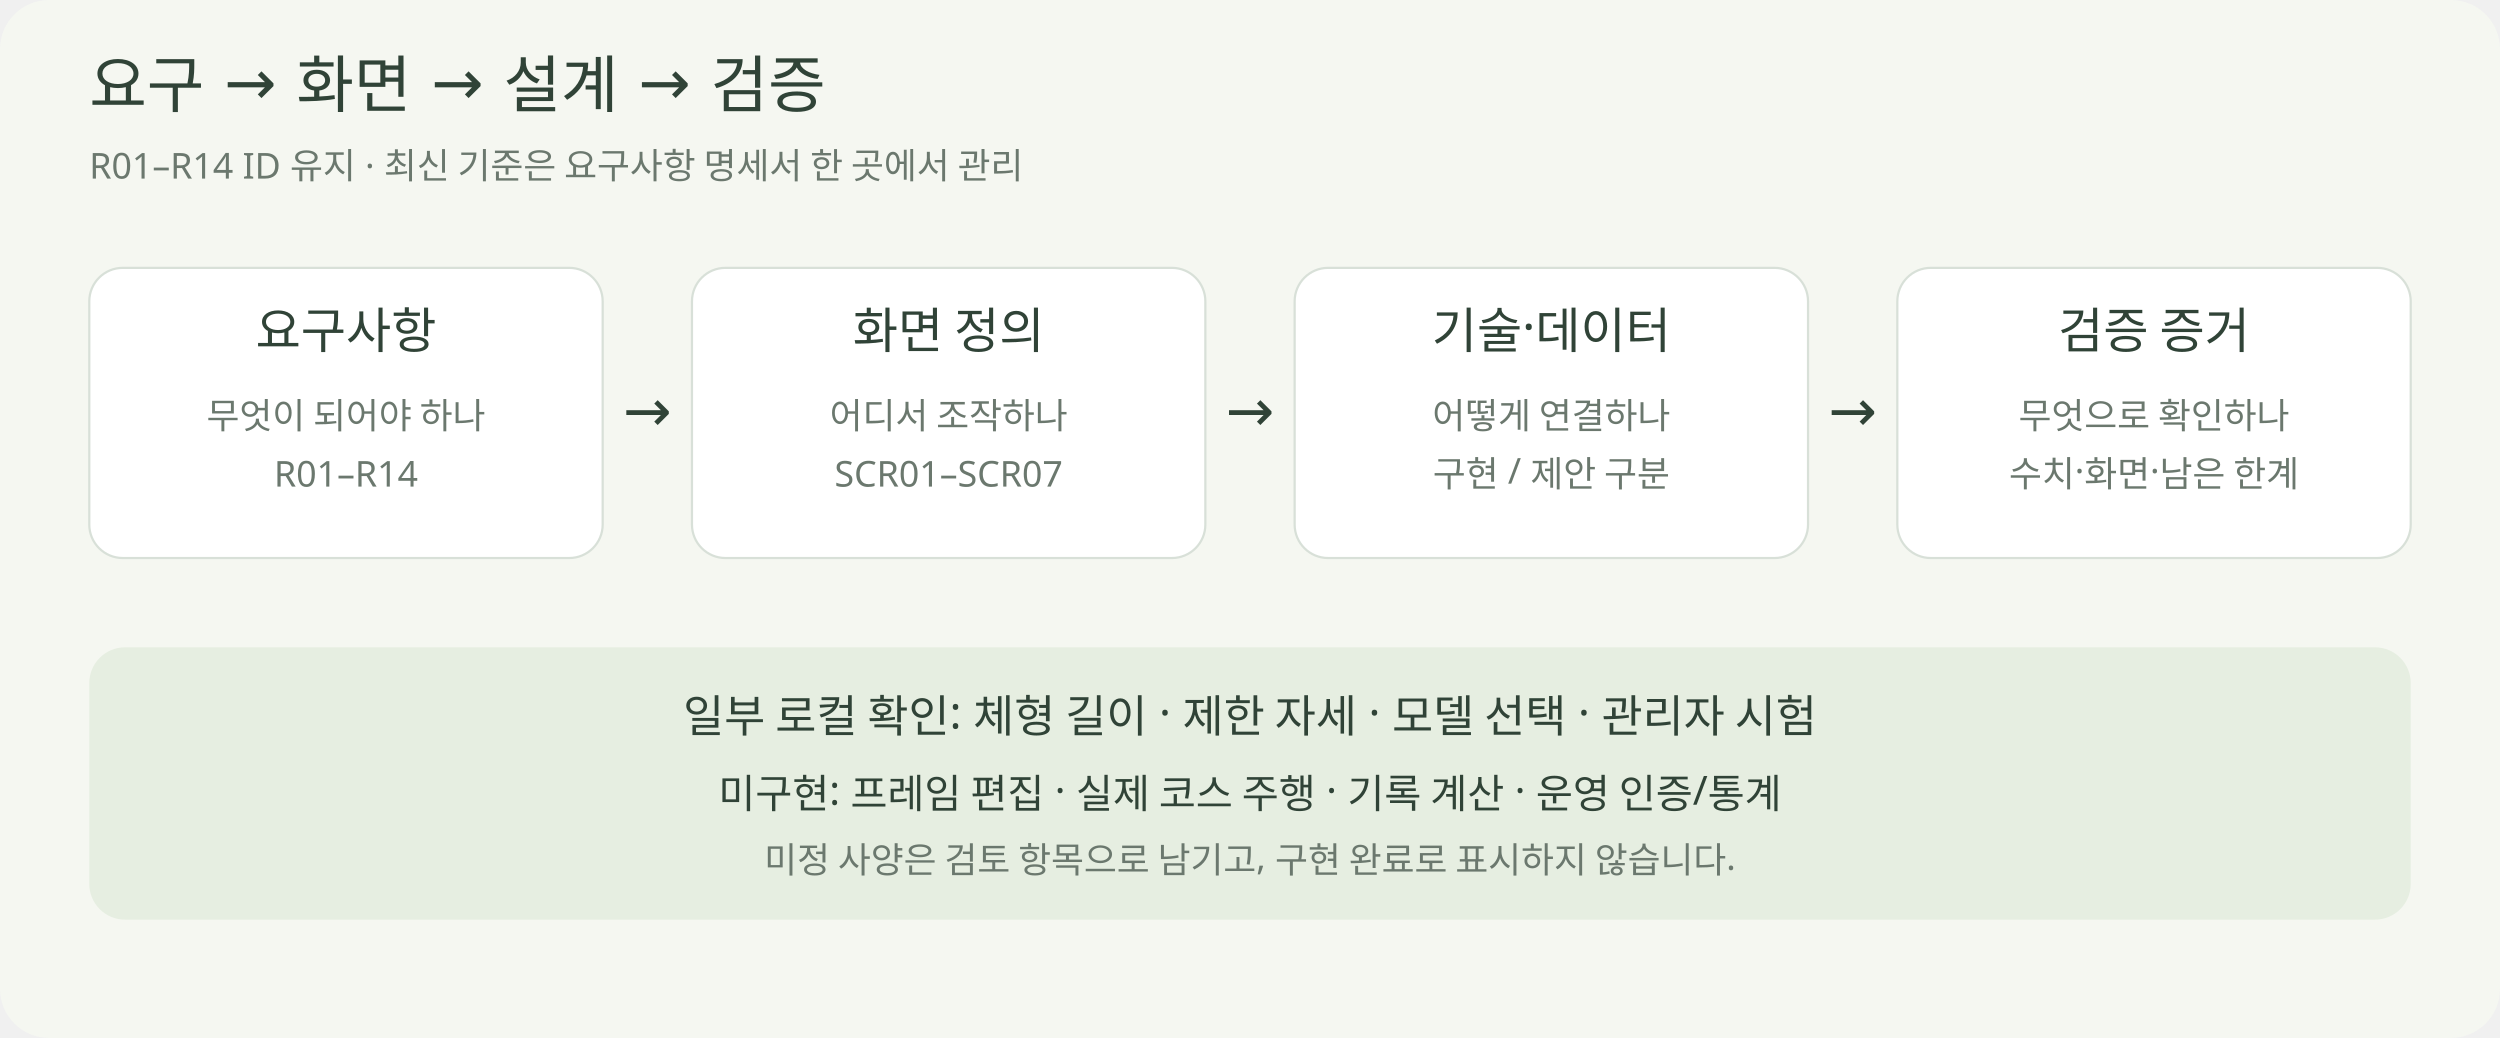
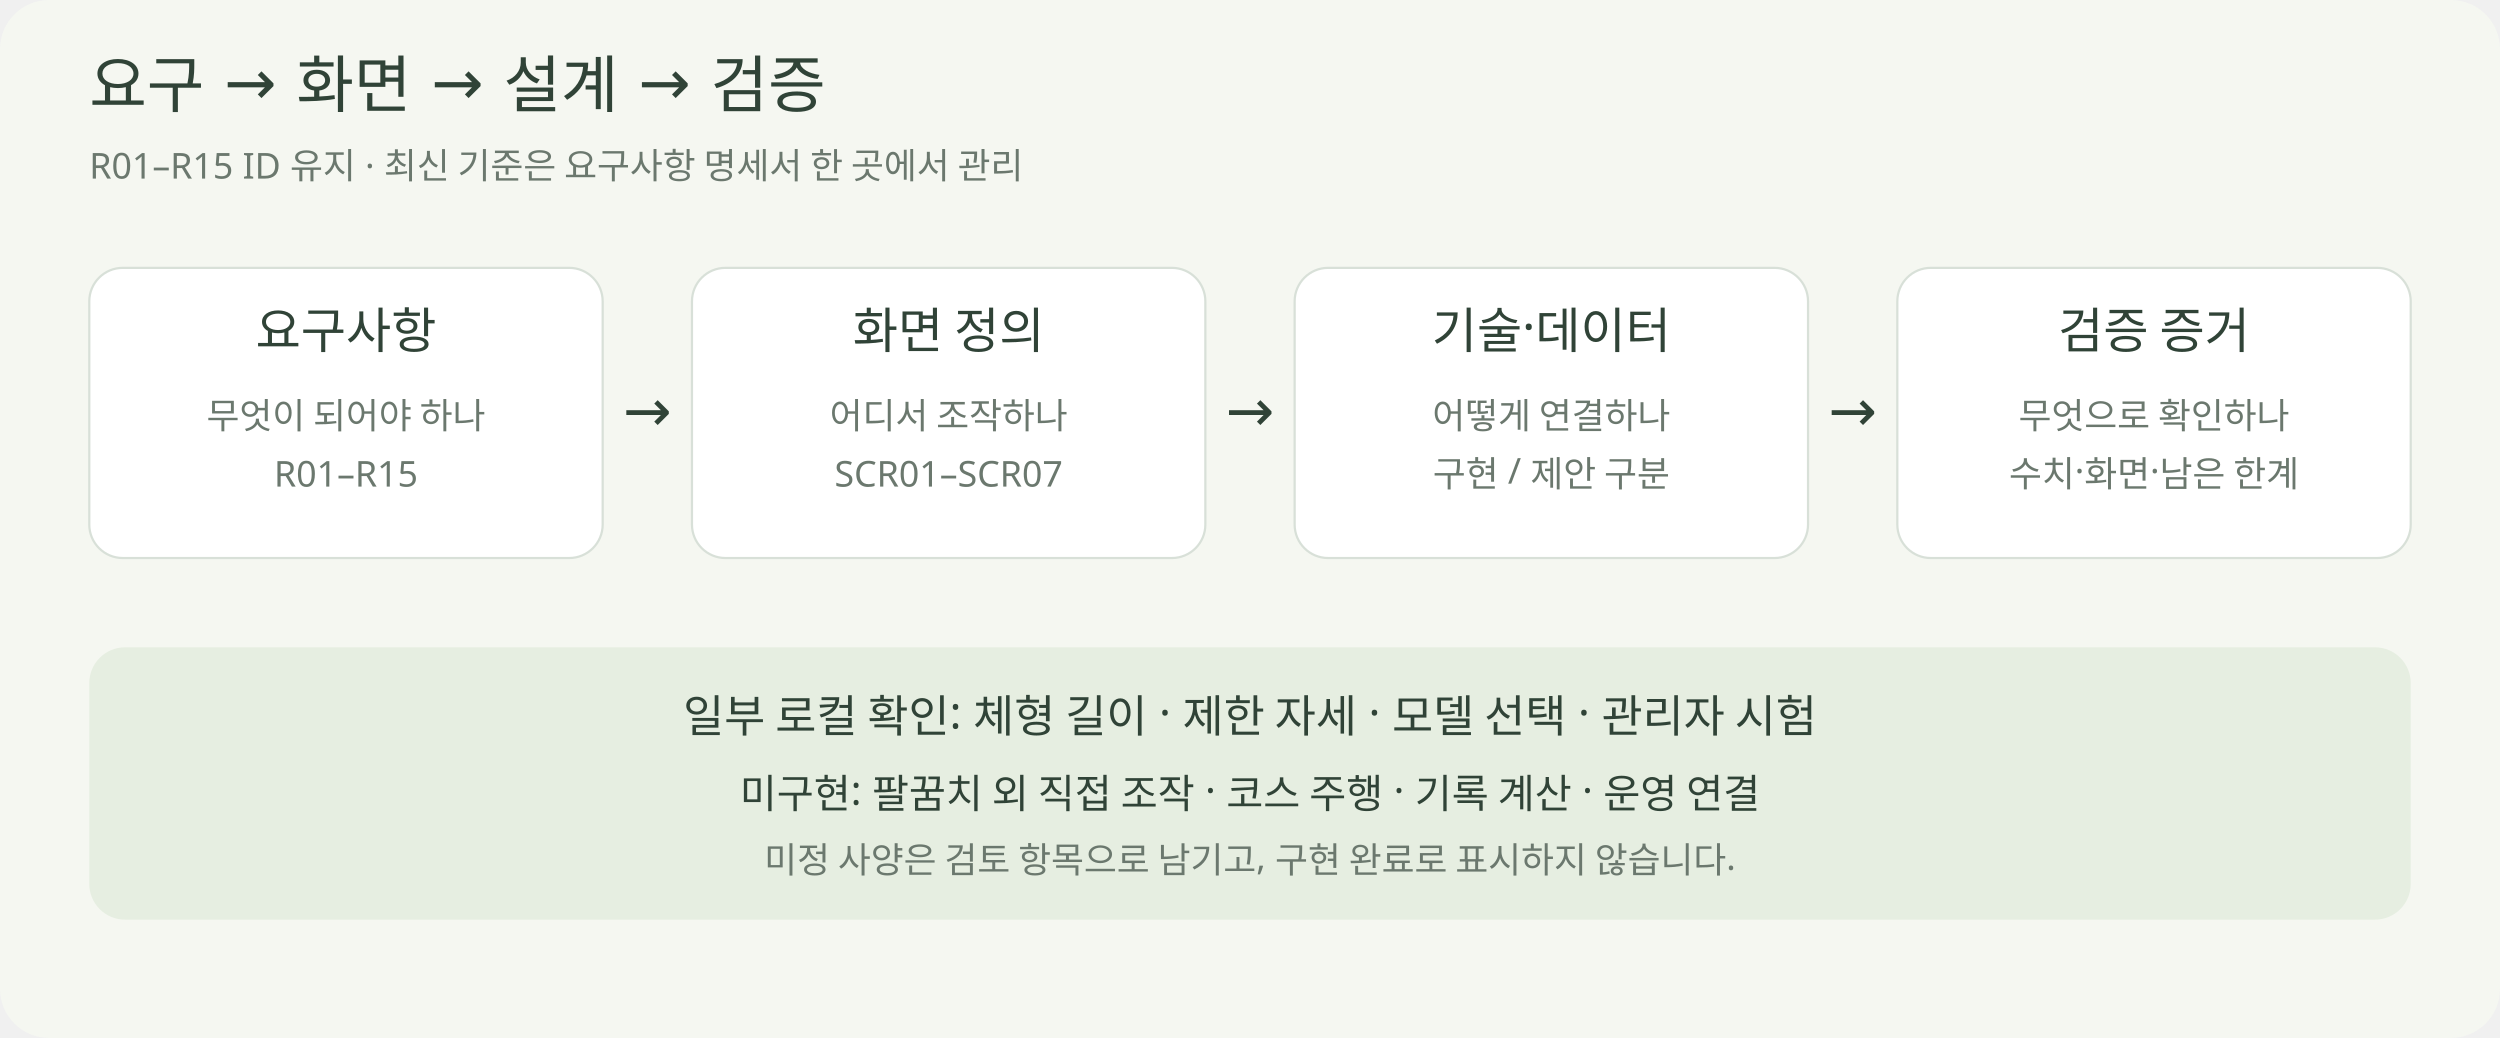
<svg xmlns="http://www.w3.org/2000/svg" width="1120" height="465" viewBox="0 0 1120 465" role="img" aria-labelledby="title desc">
  <rect width="1120" height="465" rx="22" fill="#f5f7f1" />
  <g font-family="Malgun Gothic,Apple SD Gothic Neo,sans-serif">
    <text x="40" y="48" font-size="28" fill="#304337" text-anchor="start">요구 → 화면 → 설계 → 검증</text>
-     <text x="40" y="80" font-size="16" fill="#6b786e" text-anchor="start">R01–R14 ID 유지 · 최신 기준은 요구사항 명세서 한 곳에서 관리</text>
+     <text x="40" y="80" font-size="16" fill="#6b786e" text-anchor="start">R01–R15 ID 유지 · 최신 기준은 요구사항 명세서 한 곳에서 관리</text>
    <g>
      <rect x="40" y="120" width="230" height="130" rx="15" fill="white" stroke="#d8e0d8" />
      <text x="155" y="156" font-size="22" fill="#304337" text-anchor="middle">요구사항</text>
      <text x="155" y="192" font-size="16" fill="#6b786e" text-anchor="middle">무엇이 되어야 하나</text>
-       <text x="155" y="218" font-size="16" fill="#6b786e" text-anchor="middle">R01–R14</text>
+       <text x="155" y="218" font-size="16" fill="#6b786e" text-anchor="middle">R01–R15</text>
    </g>
    <g>
      <rect x="310" y="120" width="230" height="130" rx="15" fill="white" stroke="#d8e0d8" />
      <text x="425" y="156" font-size="22" fill="#304337" text-anchor="middle">화면 정의</text>
      <text x="425" y="192" font-size="16" fill="#6b786e" text-anchor="middle">어디서 조작하나</text>
      <text x="425" y="218" font-size="16" fill="#6b786e" text-anchor="middle">SCR01–SCR07</text>
    </g>
    <g>
      <rect x="580" y="120" width="230" height="130" rx="15" fill="white" stroke="#d8e0d8" />
      <text x="695" y="156" font-size="22" fill="#304337" text-anchor="middle">기술·데이터</text>
      <text x="695" y="192" font-size="16" fill="#6b786e" text-anchor="middle">어떻게 연결하나</text>
      <text x="695" y="218" font-size="16" fill="#6b786e" text-anchor="middle">구현 / 제안 구분</text>
    </g>
    <g>
      <rect x="850" y="120" width="230" height="130" rx="15" fill="white" stroke="#d8e0d8" />
      <text x="965" y="156" font-size="22" fill="#304337" text-anchor="middle">검증 증거</text>
      <text x="965" y="192" font-size="16" fill="#6b786e" text-anchor="middle">무엇으로 확인하나</text>
      <text x="965" y="218" font-size="16" fill="#6b786e" text-anchor="middle">수치·화면·남은 한계</text>
    </g>
    <text x="290" y="193" font-size="26" fill="#304337" text-anchor="middle">→</text>
    <text x="560" y="193" font-size="26" fill="#304337" text-anchor="middle">→</text>
    <text x="830" y="193" font-size="26" fill="#304337" text-anchor="middle">→</text>
    <rect x="40" y="290" width="1040" height="122" rx="16" fill="#e6eee1" />
    <text x="560" y="328" font-size="20" fill="#304337" text-anchor="middle">일부 로컬 확인: 체형 길이 · 제한 자세 · 모델 선택 · 관리자 시험</text>
-     <text x="560" y="362" font-size="18" fill="#304337" text-anchor="middle">미구현: 프레임 편집 · 실제 코스 주행 · 기록 계산 · 운영 인증/통계</text>
+     <text x="560" y="362" font-size="18" fill="#304337" text-anchor="middle">미구현: 팔꿈치 외 직접 조작 · 코스 주행 · 기록 계산 · 운영 연결</text>
    <text x="560" y="391" font-size="16" fill="#6b786e" text-anchor="middle">미정 사양은 검토 항목으로 남기고, 구현 완료로 표시하지 않습니다.</text>
  </g>
</svg>
